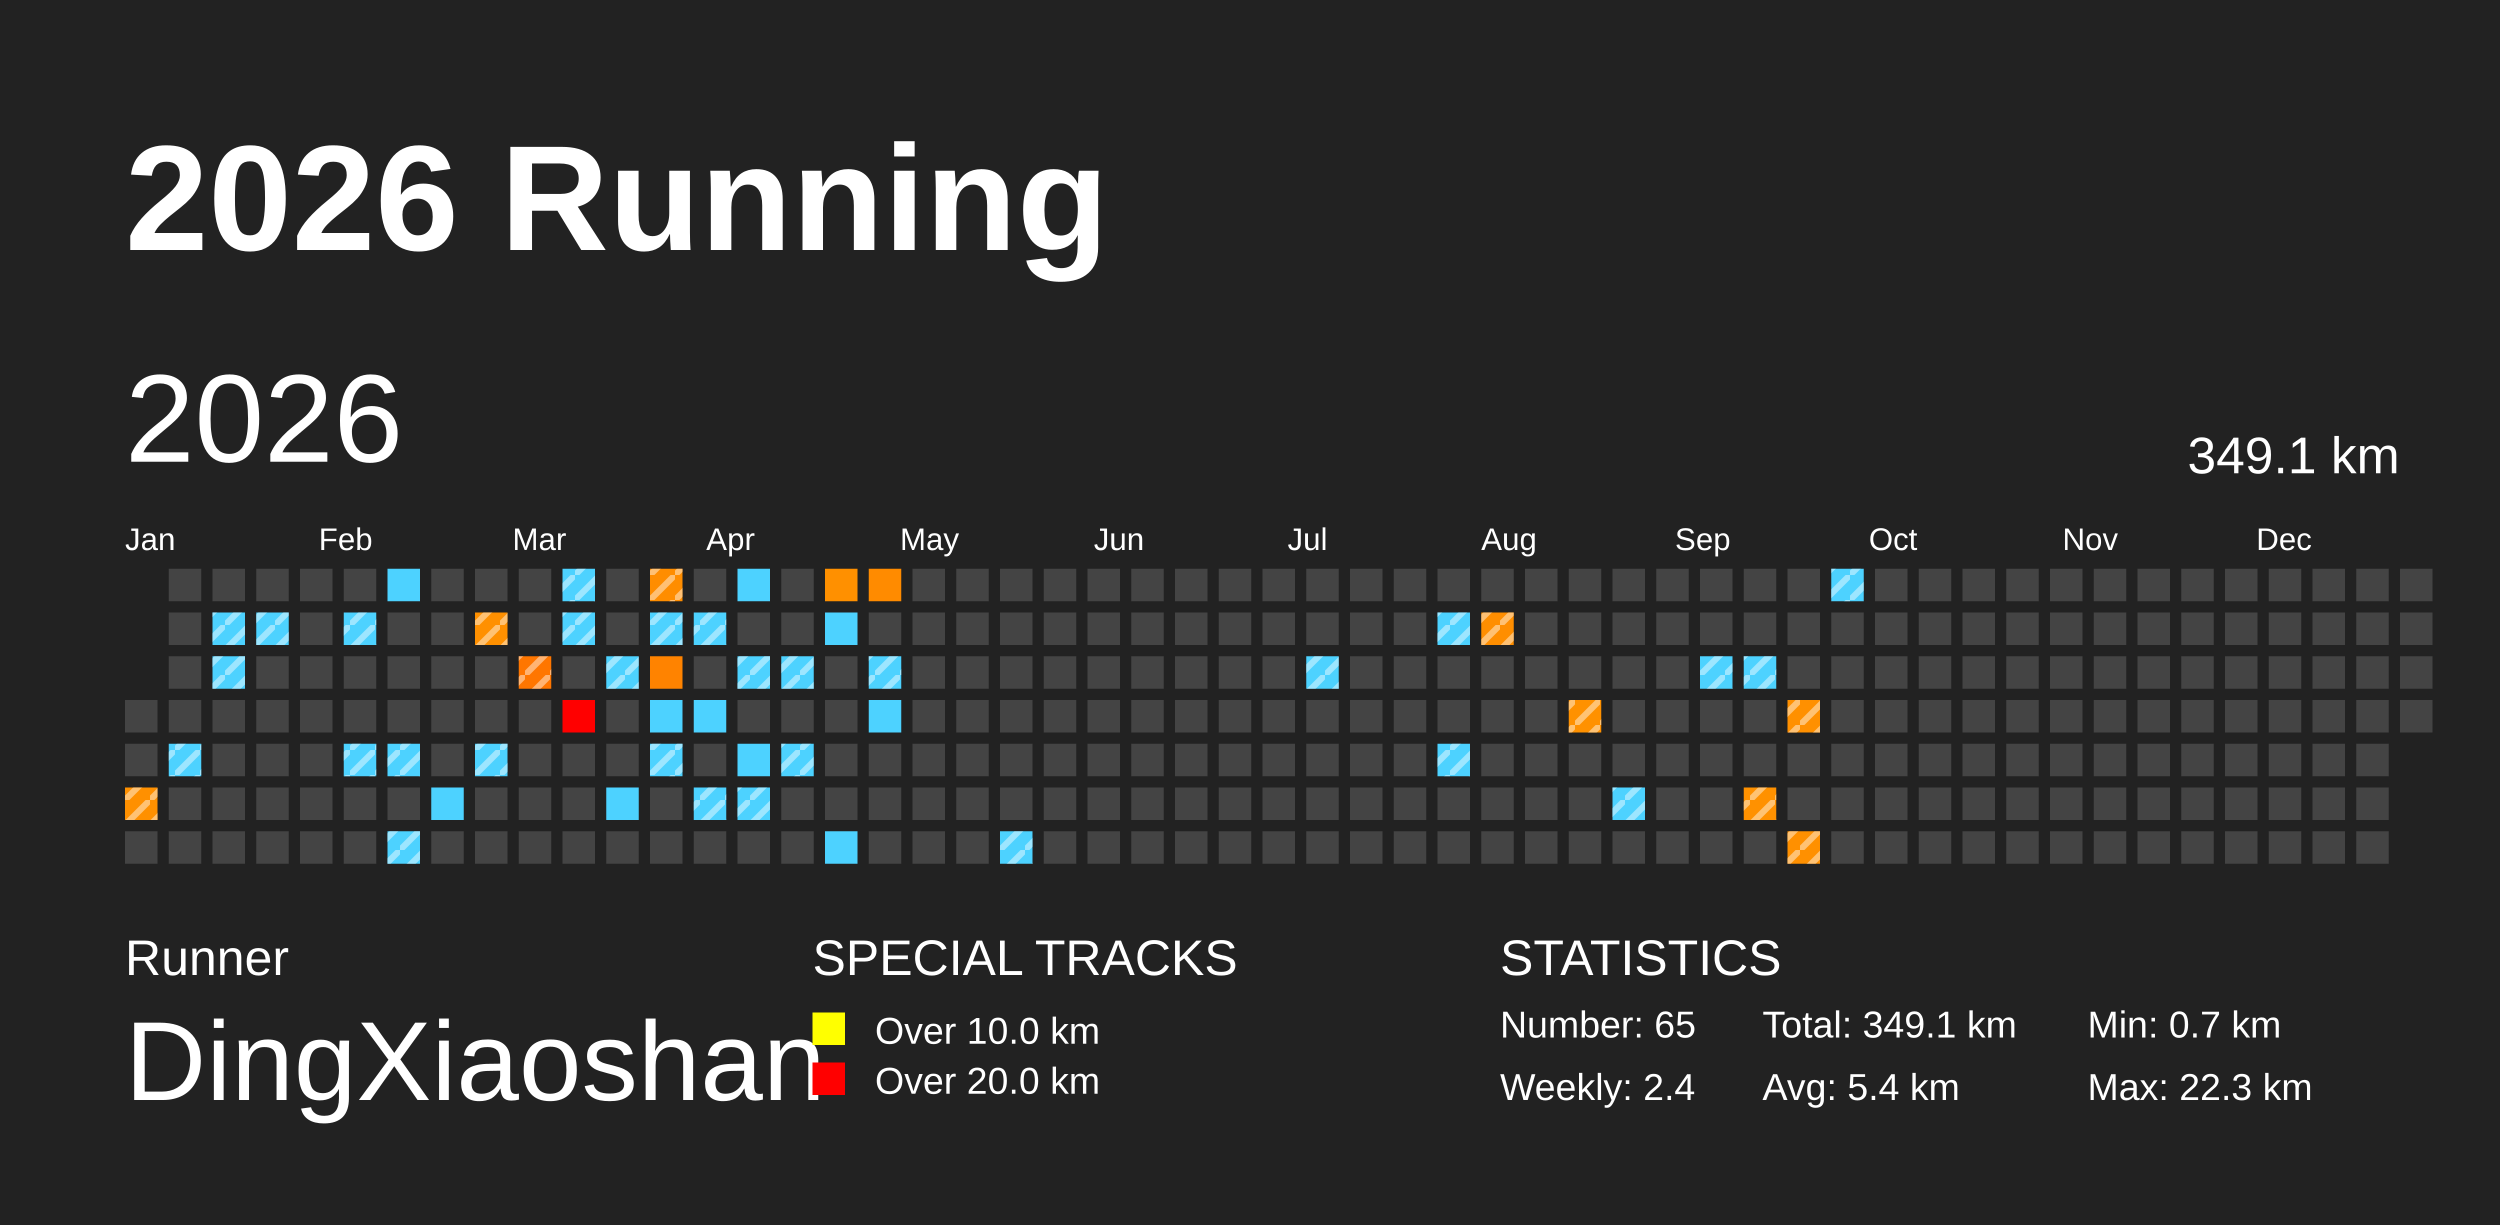
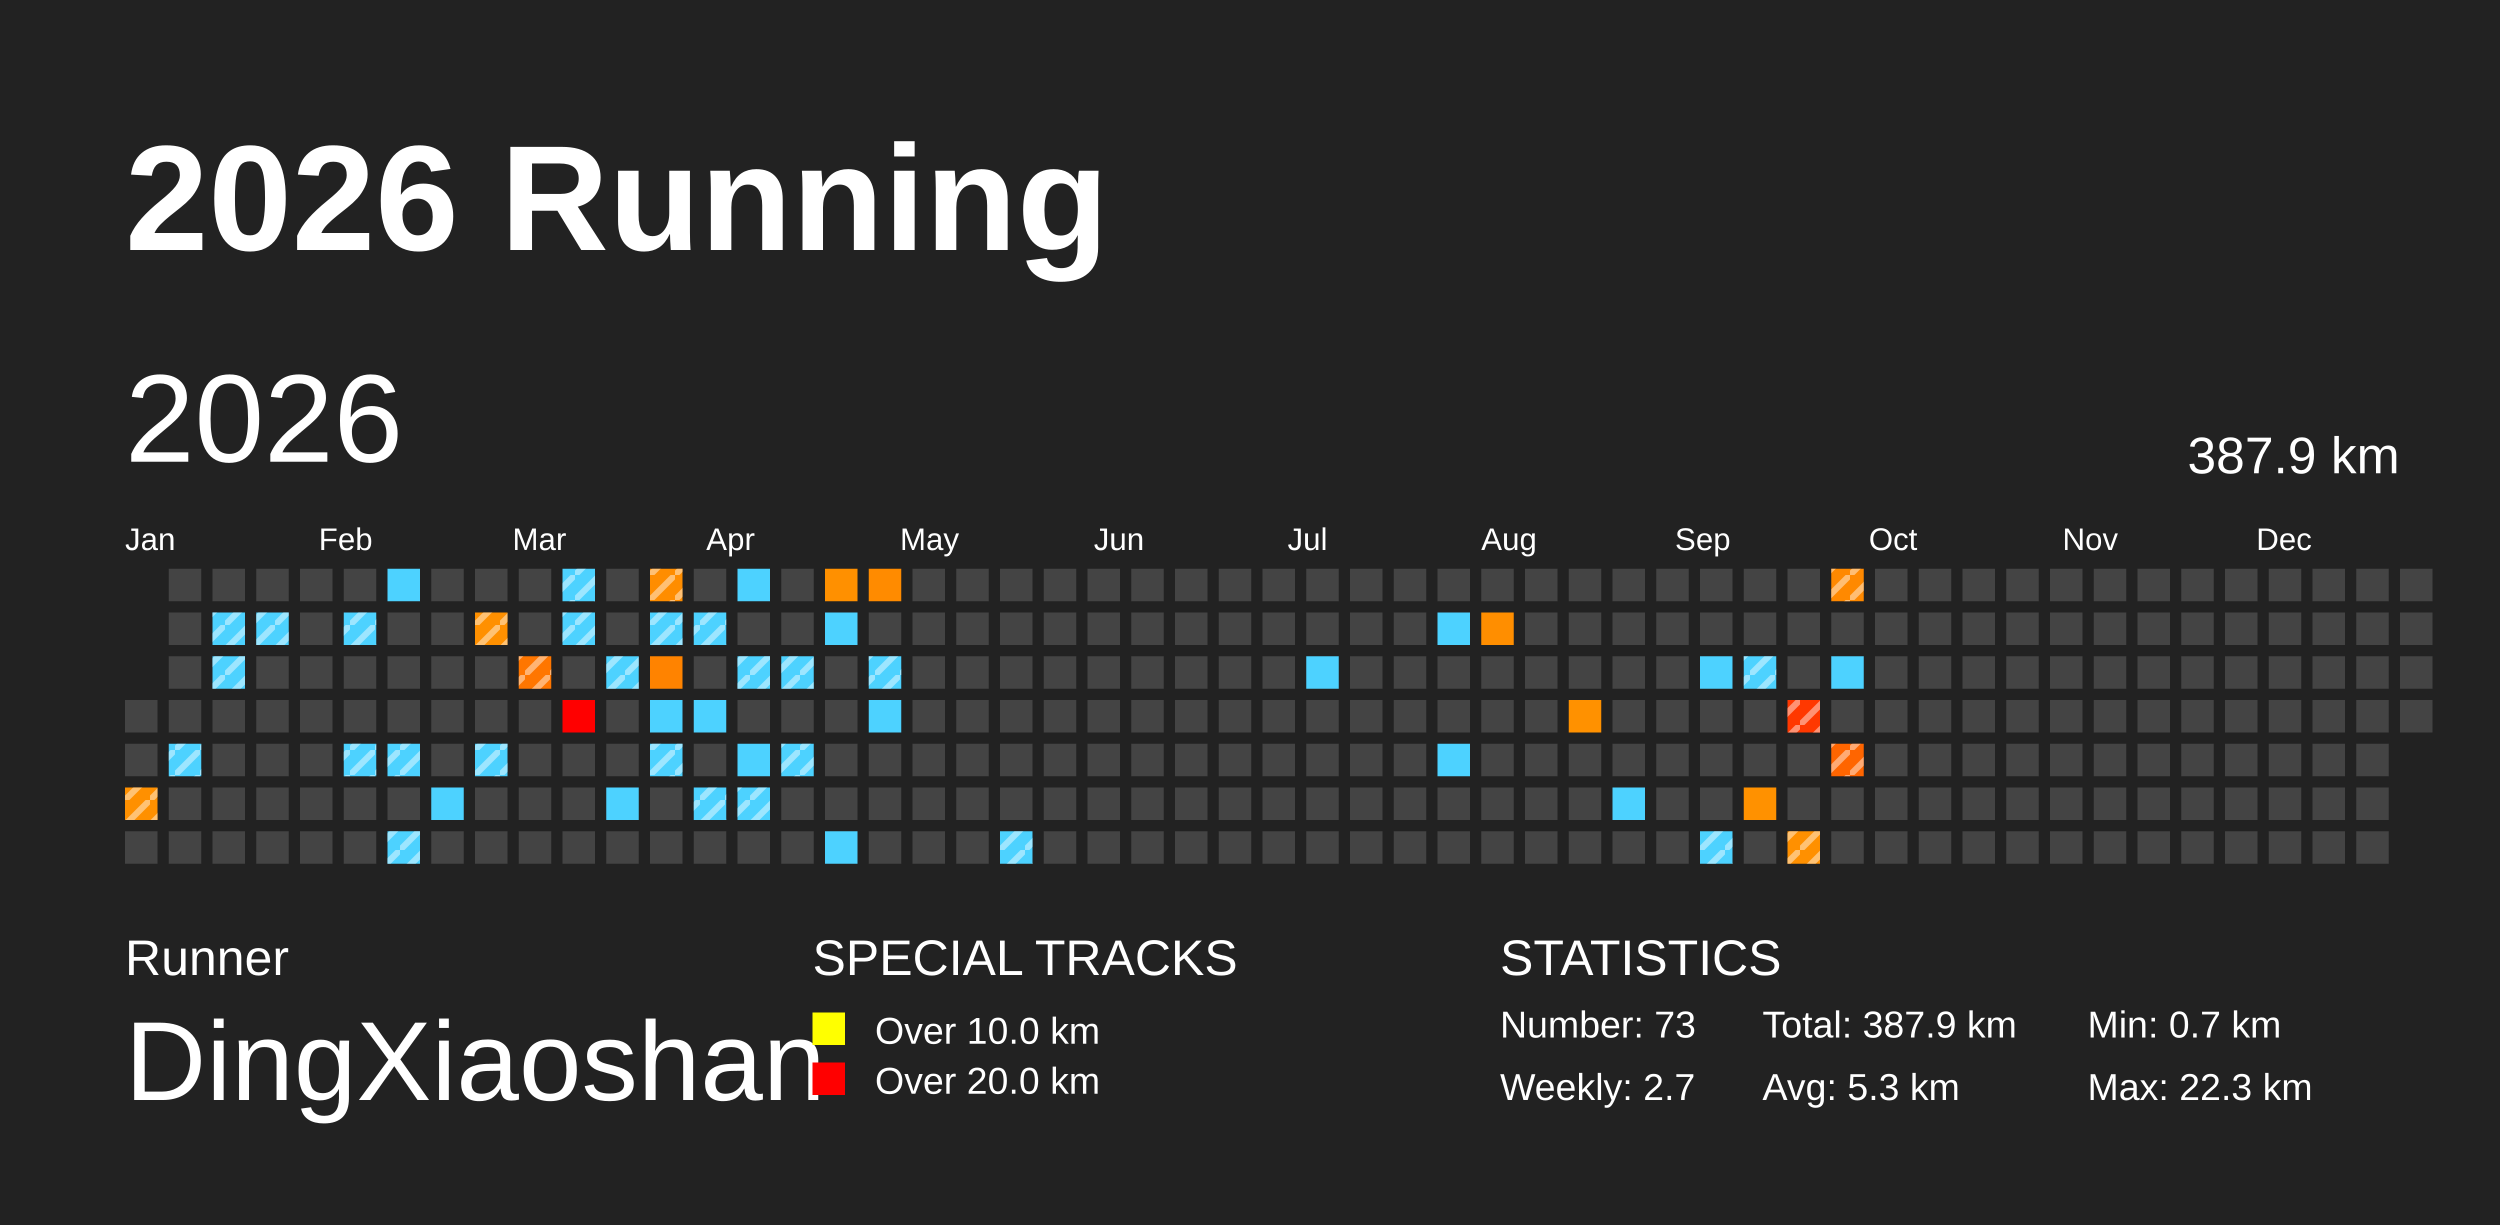
<svg xmlns="http://www.w3.org/2000/svg" baseProfile="full" height="98mm" version="1.1" viewBox="0,0,200,98" width="200mm">
  <defs>
    <pattern height="2" id="indoor-stripe" patternUnits="userSpaceOnUse" width="2">
      <line stroke="white" stroke-opacity="0.45" stroke-width="0.5" x1="0" x2="2" y1="2" y2="0" />
    </pattern>
  </defs>
  <rect fill="#222222" height="98" width="200" x="0" y="0" />
  <text fill="#FFFFFF" style="font-size:12px; font-family:Arial; font-weight:bold;" x="10" y="20">2026 Running</text>
  <text fill="#FFFFFF" style="font-size:4px; font-family:Arial" x="10" y="78">Runner</text>
  <text fill="#FFFFFF" style="font-size:9px; font-family:Arial" x="10" y="88">DingXiaoshan</text>
  <text fill="#FFFFFF" style="font-size:4px; font-family:Arial" x="65" y="78">SPECIAL TRACKS</text>
  <rect fill="yellow" height="2.6" width="2.6" x="65" y="81" />
  <text fill="#FFFFFF" style="font-size:3px; font-family:Arial" x="70" y="83.5">Over 10.0 km</text>
  <rect fill="red" height="2.6" width="2.6" x="65" y="85" />
  <text fill="#FFFFFF" style="font-size:3px; font-family:Arial" x="70" y="87.5">Over 20.0 km</text>
  <text fill="#FFFFFF" style="font-size:4px; font-family:Arial" x="120" y="78">STATISTICS</text>
-   <text fill="#FFFFFF" style="font-size:3px; font-family:Arial" x="120" y="83">Number: 65</text>
-   <text fill="#FFFFFF" style="font-size:3px; font-family:Arial" x="120" y="88">Weekly: 2.4</text>
-   <text fill="#FFFFFF" style="font-size:3px; font-family:Arial" x="141" y="83">Total: 349.1 km</text>
-   <text fill="#FFFFFF" style="font-size:3px; font-family:Arial" x="141" y="88">Avg: 5.4 km</text>
+   <text fill="#FFFFFF" style="font-size:3px; font-family:Arial" x="120" y="83">Number: 73</text>
+   <text fill="#FFFFFF" style="font-size:3px; font-family:Arial" x="120" y="88">Weekly: 2.7</text>
+   <text fill="#FFFFFF" style="font-size:3px; font-family:Arial" x="141" y="83">Total: 387.9 km</text>
+   <text fill="#FFFFFF" style="font-size:3px; font-family:Arial" x="141" y="88">Avg: 5.3 km</text>
  <text fill="#FFFFFF" style="font-size:3px; font-family:Arial" x="167" y="83">Min: 0.7 km</text>
  <text fill="#FFFFFF" style="font-size:3px; font-family:Arial" x="167" y="88">Max: 22.3 km</text>
  <text dominant-baseline="hanging" fill="#FFFFFF" style="font-size:10.0px; font-family:Arial;" x="10" y="30">2026</text>
-   <text dominant-baseline="hanging" fill="#FFFFFF" style="font-size:4.125px; font-family:Arial;" x="175" y="35">349.1 km</text>
+   <text dominant-baseline="hanging" fill="#FFFFFF" style="font-size:4.125px; font-family:Arial;" x="175" y="35">387.9 km</text>
  <text fill="#FFFFFF" style="font-size:2.5px; font-family:Arial" x="10.0" y="44">Jan</text>
  <text fill="#FFFFFF" style="font-size:2.5px; font-family:Arial" x="25.5" y="44">Feb</text>
  <text fill="#FFFFFF" style="font-size:2.5px; font-family:Arial" x="41.0" y="44">Mar</text>
  <text fill="#FFFFFF" style="font-size:2.5px; font-family:Arial" x="56.5" y="44">Apr</text>
  <text fill="#FFFFFF" style="font-size:2.5px; font-family:Arial" x="72.0" y="44">May</text>
  <text fill="#FFFFFF" style="font-size:2.5px; font-family:Arial" x="87.5" y="44">Jun</text>
  <text fill="#FFFFFF" style="font-size:2.5px; font-family:Arial" x="103.0" y="44">Jul</text>
  <text fill="#FFFFFF" style="font-size:2.5px; font-family:Arial" x="118.5" y="44">Aug</text>
  <text fill="#FFFFFF" style="font-size:2.5px; font-family:Arial" x="134.0" y="44">Sep</text>
  <text fill="#FFFFFF" style="font-size:2.5px; font-family:Arial" x="149.5" y="44">Oct</text>
  <text fill="#FFFFFF" style="font-size:2.5px; font-family:Arial" x="165.0" y="44">Nov</text>
  <text fill="#FFFFFF" style="font-size:2.5px; font-family:Arial" x="180.5" y="44">Dec</text>
  <rect fill="#444444" height="2.6" width="2.6" x="10.0" y="56.0" />
  <rect fill="#444444" height="2.6" width="2.6" x="10.0" y="59.5" />
  <rect fill="#ff9000" height="2.6" width="2.6" x="10.0" y="63.0" />
  <rect fill="url(#indoor-stripe)" height="2.6" style="pointer-events: none;" width="2.6" x="10.0" y="63.0" />
  <rect fill="#444444" height="2.6" width="2.6" x="10.0" y="66.5" />
  <rect fill="#444444" height="2.6" width="2.6" x="13.5" y="45.5" />
  <rect fill="#444444" height="2.6" width="2.6" x="13.5" y="49.0" />
  <rect fill="#444444" height="2.6" width="2.6" x="13.5" y="52.5" />
  <rect fill="#444444" height="2.6" width="2.6" x="13.5" y="56.0" />
  <rect fill="#4dd2ff" height="2.6" width="2.6" x="13.5" y="59.5" />
  <rect fill="url(#indoor-stripe)" height="2.6" style="pointer-events: none;" width="2.6" x="13.5" y="59.5" />
  <rect fill="#444444" height="2.6" width="2.6" x="13.5" y="63.0" />
  <rect fill="#444444" height="2.6" width="2.6" x="13.5" y="66.5" />
  <rect fill="#444444" height="2.6" width="2.6" x="17.0" y="45.5" />
  <rect fill="#4dd2ff" height="2.6" width="2.6" x="17.0" y="49.0" />
  <rect fill="url(#indoor-stripe)" height="2.6" style="pointer-events: none;" width="2.6" x="17.0" y="49.0" />
  <rect fill="#4dd2ff" height="2.6" width="2.6" x="17.0" y="52.5" />
  <rect fill="url(#indoor-stripe)" height="2.6" style="pointer-events: none;" width="2.6" x="17.0" y="52.5" />
  <rect fill="#444444" height="2.6" width="2.6" x="17.0" y="56.0" />
  <rect fill="#444444" height="2.6" width="2.6" x="17.0" y="59.5" />
  <rect fill="#444444" height="2.6" width="2.6" x="17.0" y="63.0" />
  <rect fill="#444444" height="2.6" width="2.6" x="17.0" y="66.5" />
  <rect fill="#444444" height="2.6" width="2.6" x="20.5" y="45.5" />
  <rect fill="#4dd2ff" height="2.6" width="2.6" x="20.5" y="49.0" />
  <rect fill="url(#indoor-stripe)" height="2.6" style="pointer-events: none;" width="2.6" x="20.5" y="49.0" />
  <rect fill="#444444" height="2.6" width="2.6" x="20.5" y="52.5" />
  <rect fill="#444444" height="2.6" width="2.6" x="20.5" y="56.0" />
  <rect fill="#444444" height="2.6" width="2.6" x="20.5" y="59.5" />
  <rect fill="#444444" height="2.6" width="2.6" x="20.5" y="63.0" />
  <rect fill="#444444" height="2.6" width="2.6" x="20.5" y="66.5" />
  <rect fill="#444444" height="2.6" width="2.6" x="24.0" y="45.5" />
  <rect fill="#444444" height="2.6" width="2.6" x="24.0" y="49.0" />
  <rect fill="#444444" height="2.6" width="2.6" x="24.0" y="52.5" />
  <rect fill="#444444" height="2.6" width="2.6" x="24.0" y="56.0" />
  <rect fill="#444444" height="2.6" width="2.6" x="24.0" y="59.5" />
  <rect fill="#444444" height="2.6" width="2.6" x="24.0" y="63.0" />
  <rect fill="#444444" height="2.6" width="2.6" x="24.0" y="66.5" />
  <rect fill="#444444" height="2.6" width="2.6" x="27.5" y="45.5" />
  <rect fill="#4dd2ff" height="2.6" width="2.6" x="27.5" y="49.0" />
  <rect fill="url(#indoor-stripe)" height="2.6" style="pointer-events: none;" width="2.6" x="27.5" y="49.0" />
  <rect fill="#444444" height="2.6" width="2.6" x="27.5" y="52.5" />
  <rect fill="#444444" height="2.6" width="2.6" x="27.5" y="56.0" />
  <rect fill="#4dd2ff" height="2.6" width="2.6" x="27.5" y="59.5" />
  <rect fill="url(#indoor-stripe)" height="2.6" style="pointer-events: none;" width="2.6" x="27.5" y="59.5" />
  <rect fill="#444444" height="2.6" width="2.6" x="27.5" y="63.0" />
  <rect fill="#444444" height="2.6" width="2.6" x="27.5" y="66.5" />
  <rect fill="#4dd2ff" height="2.6" width="2.6" x="31.0" y="45.5" />
  <rect fill="#444444" height="2.6" width="2.6" x="31.0" y="49.0" />
  <rect fill="#444444" height="2.6" width="2.6" x="31.0" y="52.5" />
  <rect fill="#444444" height="2.6" width="2.6" x="31.0" y="56.0" />
  <rect fill="#4dd2ff" height="2.6" width="2.6" x="31.0" y="59.5" />
  <rect fill="url(#indoor-stripe)" height="2.6" style="pointer-events: none;" width="2.6" x="31.0" y="59.5" />
  <rect fill="#444444" height="2.6" width="2.6" x="31.0" y="63.0" />
  <rect fill="#4dd2ff" height="2.6" width="2.6" x="31.0" y="66.5" />
  <rect fill="url(#indoor-stripe)" height="2.6" style="pointer-events: none;" width="2.6" x="31.0" y="66.5" />
  <rect fill="#444444" height="2.6" width="2.6" x="34.5" y="45.5" />
  <rect fill="#444444" height="2.6" width="2.6" x="34.5" y="49.0" />
  <rect fill="#444444" height="2.6" width="2.6" x="34.5" y="52.5" />
  <rect fill="#444444" height="2.6" width="2.6" x="34.5" y="56.0" />
  <rect fill="#444444" height="2.6" width="2.6" x="34.5" y="59.5" />
  <rect fill="#4dd2ff" height="2.6" width="2.6" x="34.5" y="63.0" />
  <rect fill="#444444" height="2.6" width="2.6" x="34.5" y="66.5" />
  <rect fill="#444444" height="2.6" width="2.6" x="38.0" y="45.5" />
  <rect fill="#ff9000" height="2.6" width="2.6" x="38.0" y="49.0" />
  <rect fill="url(#indoor-stripe)" height="2.6" style="pointer-events: none;" width="2.6" x="38.0" y="49.0" />
  <rect fill="#444444" height="2.6" width="2.6" x="38.0" y="52.5" />
  <rect fill="#444444" height="2.6" width="2.6" x="38.0" y="56.0" />
  <rect fill="#4dd2ff" height="2.6" width="2.6" x="38.0" y="59.5" />
  <rect fill="url(#indoor-stripe)" height="2.6" style="pointer-events: none;" width="2.6" x="38.0" y="59.5" />
  <rect fill="#444444" height="2.6" width="2.6" x="38.0" y="63.0" />
  <rect fill="#444444" height="2.6" width="2.6" x="38.0" y="66.5" />
  <rect fill="#444444" height="2.6" width="2.6" x="41.5" y="45.5" />
  <rect fill="#444444" height="2.6" width="2.6" x="41.5" y="49.0" />
  <rect fill="#ff7600" height="2.6" width="2.6" x="41.5" y="52.5" />
  <rect fill="url(#indoor-stripe)" height="2.6" style="pointer-events: none;" width="2.6" x="41.5" y="52.5" />
  <rect fill="#444444" height="2.6" width="2.6" x="41.5" y="56.0" />
  <rect fill="#444444" height="2.6" width="2.6" x="41.5" y="59.5" />
  <rect fill="#444444" height="2.6" width="2.6" x="41.5" y="63.0" />
  <rect fill="#444444" height="2.6" width="2.6" x="41.5" y="66.5" />
  <rect fill="#4dd2ff" height="2.6" width="2.6" x="45.0" y="45.5" />
  <rect fill="url(#indoor-stripe)" height="2.6" style="pointer-events: none;" width="2.6" x="45.0" y="45.5" />
  <rect fill="#4dd2ff" height="2.6" width="2.6" x="45.0" y="49.0" />
  <rect fill="url(#indoor-stripe)" height="2.6" style="pointer-events: none;" width="2.6" x="45.0" y="49.0" />
  <rect fill="#444444" height="2.6" width="2.6" x="45.0" y="52.5" />
  <rect fill="red" height="2.6" width="2.6" x="45.0" y="56.0" />
  <rect fill="#444444" height="2.6" width="2.6" x="45.0" y="59.5" />
  <rect fill="#444444" height="2.6" width="2.6" x="45.0" y="63.0" />
  <rect fill="#444444" height="2.6" width="2.6" x="45.0" y="66.5" />
  <rect fill="#444444" height="2.6" width="2.6" x="48.5" y="45.5" />
  <rect fill="#444444" height="2.6" width="2.6" x="48.5" y="49.0" />
  <rect fill="#4dd2ff" height="2.6" width="2.6" x="48.5" y="52.5" />
  <rect fill="url(#indoor-stripe)" height="2.6" style="pointer-events: none;" width="2.6" x="48.5" y="52.5" />
  <rect fill="#444444" height="2.6" width="2.6" x="48.5" y="56.0" />
  <rect fill="#444444" height="2.6" width="2.6" x="48.5" y="59.5" />
  <rect fill="#4dd2ff" height="2.6" width="2.6" x="48.5" y="63.0" />
  <rect fill="#444444" height="2.6" width="2.6" x="48.5" y="66.5" />
  <rect fill="#ff8d00" height="2.6" width="2.6" x="52.0" y="45.5" />
  <rect fill="url(#indoor-stripe)" height="2.6" style="pointer-events: none;" width="2.6" x="52.0" y="45.5" />
  <rect fill="#4dd2ff" height="2.6" width="2.6" x="52.0" y="49.0" />
  <rect fill="url(#indoor-stripe)" height="2.6" style="pointer-events: none;" width="2.6" x="52.0" y="49.0" />
  <rect fill="#ff8300" height="2.6" width="2.6" x="52.0" y="52.5" />
  <rect fill="#4dd2ff" height="2.6" width="2.6" x="52.0" y="56.0" />
  <rect fill="#4dd2ff" height="2.6" width="2.6" x="52.0" y="59.5" />
  <rect fill="url(#indoor-stripe)" height="2.6" style="pointer-events: none;" width="2.6" x="52.0" y="59.5" />
  <rect fill="#444444" height="2.6" width="2.6" x="52.0" y="63.0" />
  <rect fill="#444444" height="2.6" width="2.6" x="52.0" y="66.5" />
  <rect fill="#444444" height="2.6" width="2.6" x="55.5" y="45.5" />
  <rect fill="#4dd2ff" height="2.6" width="2.6" x="55.5" y="49.0" />
  <rect fill="url(#indoor-stripe)" height="2.6" style="pointer-events: none;" width="2.6" x="55.5" y="49.0" />
  <rect fill="#444444" height="2.6" width="2.6" x="55.5" y="52.5" />
  <rect fill="#4dd2ff" height="2.6" width="2.6" x="55.5" y="56.0" />
  <rect fill="#444444" height="2.6" width="2.6" x="55.5" y="59.5" />
  <rect fill="#4dd2ff" height="2.6" width="2.6" x="55.5" y="63.0" />
  <rect fill="url(#indoor-stripe)" height="2.6" style="pointer-events: none;" width="2.6" x="55.5" y="63.0" />
  <rect fill="#444444" height="2.6" width="2.6" x="55.5" y="66.5" />
  <rect fill="#4dd2ff" height="2.6" width="2.6" x="59.0" y="45.5" />
  <rect fill="#444444" height="2.6" width="2.6" x="59.0" y="49.0" />
  <rect fill="#4dd2ff" height="2.6" width="2.6" x="59.0" y="52.5" />
  <rect fill="url(#indoor-stripe)" height="2.6" style="pointer-events: none;" width="2.6" x="59.0" y="52.5" />
  <rect fill="#444444" height="2.6" width="2.6" x="59.0" y="56.0" />
  <rect fill="#4dd2ff" height="2.6" width="2.6" x="59.0" y="59.5" />
  <rect fill="#4dd2ff" height="2.6" width="2.6" x="59.0" y="63.0" />
  <rect fill="url(#indoor-stripe)" height="2.6" style="pointer-events: none;" width="2.6" x="59.0" y="63.0" />
  <rect fill="#444444" height="2.6" width="2.6" x="59.0" y="66.5" />
  <rect fill="#444444" height="2.6" width="2.6" x="62.5" y="45.5" />
  <rect fill="#444444" height="2.6" width="2.6" x="62.5" y="49.0" />
  <rect fill="#4dd2ff" height="2.6" width="2.6" x="62.5" y="52.5" />
  <rect fill="url(#indoor-stripe)" height="2.6" style="pointer-events: none;" width="2.6" x="62.5" y="52.5" />
  <rect fill="#444444" height="2.6" width="2.6" x="62.5" y="56.0" />
  <rect fill="#4dd2ff" height="2.6" width="2.6" x="62.5" y="59.5" />
  <rect fill="url(#indoor-stripe)" height="2.6" style="pointer-events: none;" width="2.6" x="62.5" y="59.5" />
  <rect fill="#444444" height="2.6" width="2.6" x="62.5" y="63.0" />
  <rect fill="#444444" height="2.6" width="2.6" x="62.5" y="66.5" />
  <rect fill="#ff9000" height="2.6" width="2.6" x="66.0" y="45.5" />
  <rect fill="#4dd2ff" height="2.6" width="2.6" x="66.0" y="49.0" />
  <rect fill="#444444" height="2.6" width="2.6" x="66.0" y="52.5" />
  <rect fill="#444444" height="2.6" width="2.6" x="66.0" y="56.0" />
  <rect fill="#444444" height="2.6" width="2.6" x="66.0" y="59.5" />
  <rect fill="#444444" height="2.6" width="2.6" x="66.0" y="63.0" />
  <rect fill="#4dd2ff" height="2.6" width="2.6" x="66.0" y="66.5" />
  <rect fill="#ff8b00" height="2.6" width="2.6" x="69.5" y="45.5" />
  <rect fill="#444444" height="2.6" width="2.6" x="69.5" y="49.0" />
  <rect fill="#4dd2ff" height="2.6" width="2.6" x="69.5" y="52.5" />
  <rect fill="url(#indoor-stripe)" height="2.6" style="pointer-events: none;" width="2.6" x="69.5" y="52.5" />
  <rect fill="#4dd2ff" height="2.6" width="2.6" x="69.5" y="56.0" />
  <rect fill="#444444" height="2.6" width="2.6" x="69.5" y="59.5" />
  <rect fill="#444444" height="2.6" width="2.6" x="69.5" y="63.0" />
  <rect fill="#444444" height="2.6" width="2.6" x="69.5" y="66.5" />
  <rect fill="#444444" height="2.6" width="2.6" x="73.0" y="45.5" />
  <rect fill="#444444" height="2.6" width="2.6" x="73.0" y="49.0" />
  <rect fill="#444444" height="2.6" width="2.6" x="73.0" y="52.5" />
  <rect fill="#444444" height="2.6" width="2.6" x="73.0" y="56.0" />
  <rect fill="#444444" height="2.6" width="2.6" x="73.0" y="59.5" />
  <rect fill="#444444" height="2.6" width="2.6" x="73.0" y="63.0" />
  <rect fill="#444444" height="2.6" width="2.6" x="73.0" y="66.5" />
  <rect fill="#444444" height="2.6" width="2.6" x="76.5" y="45.5" />
  <rect fill="#444444" height="2.6" width="2.6" x="76.5" y="49.0" />
  <rect fill="#444444" height="2.6" width="2.6" x="76.5" y="52.5" />
  <rect fill="#444444" height="2.6" width="2.6" x="76.5" y="56.0" />
  <rect fill="#444444" height="2.6" width="2.6" x="76.5" y="59.5" />
  <rect fill="#444444" height="2.6" width="2.6" x="76.5" y="63.0" />
  <rect fill="#444444" height="2.6" width="2.6" x="76.5" y="66.5" />
  <rect fill="#444444" height="2.6" width="2.6" x="80.0" y="45.5" />
  <rect fill="#444444" height="2.6" width="2.6" x="80.0" y="49.0" />
  <rect fill="#444444" height="2.6" width="2.6" x="80.0" y="52.5" />
  <rect fill="#444444" height="2.6" width="2.6" x="80.0" y="56.0" />
  <rect fill="#444444" height="2.6" width="2.6" x="80.0" y="59.5" />
  <rect fill="#444444" height="2.6" width="2.6" x="80.0" y="63.0" />
  <rect fill="#4dd2ff" height="2.6" width="2.6" x="80.0" y="66.5" />
  <rect fill="url(#indoor-stripe)" height="2.6" style="pointer-events: none;" width="2.6" x="80.0" y="66.5" />
  <rect fill="#444444" height="2.6" width="2.6" x="83.5" y="45.5" />
  <rect fill="#444444" height="2.6" width="2.6" x="83.5" y="49.0" />
  <rect fill="#444444" height="2.6" width="2.6" x="83.5" y="52.5" />
  <rect fill="#444444" height="2.6" width="2.6" x="83.5" y="56.0" />
  <rect fill="#444444" height="2.6" width="2.6" x="83.5" y="59.5" />
  <rect fill="#444444" height="2.6" width="2.6" x="83.5" y="63.0" />
  <rect fill="#444444" height="2.6" width="2.6" x="83.5" y="66.5" />
  <rect fill="#444444" height="2.6" width="2.6" x="87.0" y="45.5" />
  <rect fill="#444444" height="2.6" width="2.6" x="87.0" y="49.0" />
  <rect fill="#444444" height="2.6" width="2.6" x="87.0" y="52.5" />
  <rect fill="#444444" height="2.6" width="2.6" x="87.0" y="56.0" />
  <rect fill="#444444" height="2.6" width="2.6" x="87.0" y="59.5" />
  <rect fill="#444444" height="2.6" width="2.6" x="87.0" y="63.0" />
  <rect fill="#444444" height="2.6" width="2.6" x="87.0" y="66.5" />
  <rect fill="#444444" height="2.6" width="2.6" x="90.5" y="45.5" />
  <rect fill="#444444" height="2.6" width="2.6" x="90.5" y="49.0" />
  <rect fill="#444444" height="2.6" width="2.6" x="90.5" y="52.5" />
  <rect fill="#444444" height="2.6" width="2.6" x="90.5" y="56.0" />
  <rect fill="#444444" height="2.6" width="2.6" x="90.5" y="59.5" />
  <rect fill="#444444" height="2.6" width="2.6" x="90.5" y="63.0" />
  <rect fill="#444444" height="2.6" width="2.6" x="90.5" y="66.5" />
  <rect fill="#444444" height="2.6" width="2.6" x="94.0" y="45.5" />
  <rect fill="#444444" height="2.6" width="2.6" x="94.0" y="49.0" />
  <rect fill="#444444" height="2.6" width="2.6" x="94.0" y="52.5" />
  <rect fill="#444444" height="2.6" width="2.6" x="94.0" y="56.0" />
  <rect fill="#444444" height="2.6" width="2.6" x="94.0" y="59.5" />
  <rect fill="#444444" height="2.6" width="2.6" x="94.0" y="63.0" />
  <rect fill="#444444" height="2.6" width="2.6" x="94.0" y="66.5" />
  <rect fill="#444444" height="2.6" width="2.6" x="97.5" y="45.5" />
  <rect fill="#444444" height="2.6" width="2.6" x="97.5" y="49.0" />
  <rect fill="#444444" height="2.6" width="2.6" x="97.5" y="52.5" />
  <rect fill="#444444" height="2.6" width="2.6" x="97.5" y="56.0" />
  <rect fill="#444444" height="2.6" width="2.6" x="97.5" y="59.5" />
  <rect fill="#444444" height="2.6" width="2.6" x="97.5" y="63.0" />
  <rect fill="#444444" height="2.6" width="2.6" x="97.5" y="66.5" />
  <rect fill="#444444" height="2.6" width="2.6" x="101.0" y="45.5" />
  <rect fill="#444444" height="2.6" width="2.6" x="101.0" y="49.0" />
  <rect fill="#444444" height="2.6" width="2.6" x="101.0" y="52.5" />
  <rect fill="#444444" height="2.6" width="2.6" x="101.0" y="56.0" />
  <rect fill="#444444" height="2.6" width="2.6" x="101.0" y="59.5" />
  <rect fill="#444444" height="2.6" width="2.6" x="101.0" y="63.0" />
  <rect fill="#444444" height="2.6" width="2.6" x="101.0" y="66.5" />
  <rect fill="#444444" height="2.6" width="2.6" x="104.5" y="45.5" />
  <rect fill="#444444" height="2.6" width="2.6" x="104.5" y="49.0" />
  <rect fill="#4dd2ff" height="2.6" width="2.6" x="104.5" y="52.5" />
-   <rect fill="url(#indoor-stripe)" height="2.6" style="pointer-events: none;" width="2.6" x="104.5" y="52.5" />
  <rect fill="#444444" height="2.6" width="2.6" x="104.5" y="56.0" />
  <rect fill="#444444" height="2.6" width="2.6" x="104.5" y="59.5" />
  <rect fill="#444444" height="2.6" width="2.6" x="104.5" y="63.0" />
  <rect fill="#444444" height="2.6" width="2.6" x="104.5" y="66.5" />
  <rect fill="#444444" height="2.6" width="2.6" x="108.0" y="45.5" />
  <rect fill="#444444" height="2.6" width="2.6" x="108.0" y="49.0" />
  <rect fill="#444444" height="2.6" width="2.6" x="108.0" y="52.5" />
  <rect fill="#444444" height="2.6" width="2.6" x="108.0" y="56.0" />
  <rect fill="#444444" height="2.6" width="2.6" x="108.0" y="59.5" />
  <rect fill="#444444" height="2.6" width="2.6" x="108.0" y="63.0" />
  <rect fill="#444444" height="2.6" width="2.6" x="108.0" y="66.5" />
  <rect fill="#444444" height="2.6" width="2.6" x="111.5" y="45.5" />
  <rect fill="#444444" height="2.6" width="2.6" x="111.5" y="49.0" />
  <rect fill="#444444" height="2.6" width="2.6" x="111.5" y="52.5" />
  <rect fill="#444444" height="2.6" width="2.6" x="111.5" y="56.0" />
  <rect fill="#444444" height="2.6" width="2.6" x="111.5" y="59.5" />
  <rect fill="#444444" height="2.6" width="2.6" x="111.5" y="63.0" />
  <rect fill="#444444" height="2.6" width="2.6" x="111.5" y="66.5" />
  <rect fill="#444444" height="2.6" width="2.6" x="115.0" y="45.5" />
  <rect fill="#4dd2ff" height="2.6" width="2.6" x="115.0" y="49.0" />
-   <rect fill="url(#indoor-stripe)" height="2.6" style="pointer-events: none;" width="2.6" x="115.0" y="49.0" />
  <rect fill="#444444" height="2.6" width="2.6" x="115.0" y="52.5" />
  <rect fill="#444444" height="2.6" width="2.6" x="115.0" y="56.0" />
  <rect fill="#4dd2ff" height="2.6" width="2.6" x="115.0" y="59.5" />
-   <rect fill="url(#indoor-stripe)" height="2.6" style="pointer-events: none;" width="2.6" x="115.0" y="59.5" />
  <rect fill="#444444" height="2.6" width="2.6" x="115.0" y="63.0" />
  <rect fill="#444444" height="2.6" width="2.6" x="115.0" y="66.5" />
  <rect fill="#444444" height="2.6" width="2.6" x="118.5" y="45.5" />
  <rect fill="#ff8e00" height="2.6" width="2.6" x="118.5" y="49.0" />
-   <rect fill="url(#indoor-stripe)" height="2.6" style="pointer-events: none;" width="2.6" x="118.5" y="49.0" />
  <rect fill="#444444" height="2.6" width="2.6" x="118.5" y="52.5" />
  <rect fill="#444444" height="2.6" width="2.6" x="118.5" y="56.0" />
  <rect fill="#444444" height="2.6" width="2.6" x="118.5" y="59.5" />
  <rect fill="#444444" height="2.6" width="2.6" x="118.5" y="63.0" />
  <rect fill="#444444" height="2.6" width="2.6" x="118.5" y="66.5" />
  <rect fill="#444444" height="2.6" width="2.6" x="122.0" y="45.5" />
  <rect fill="#444444" height="2.6" width="2.6" x="122.0" y="49.0" />
  <rect fill="#444444" height="2.6" width="2.6" x="122.0" y="52.5" />
  <rect fill="#444444" height="2.6" width="2.6" x="122.0" y="56.0" />
  <rect fill="#444444" height="2.6" width="2.6" x="122.0" y="59.5" />
  <rect fill="#444444" height="2.6" width="2.6" x="122.0" y="63.0" />
  <rect fill="#444444" height="2.6" width="2.6" x="122.0" y="66.5" />
  <rect fill="#444444" height="2.6" width="2.6" x="125.5" y="45.5" />
  <rect fill="#444444" height="2.6" width="2.6" x="125.5" y="49.0" />
  <rect fill="#444444" height="2.6" width="2.6" x="125.5" y="52.5" />
  <rect fill="#ff9100" height="2.6" width="2.6" x="125.5" y="56.0" />
-   <rect fill="url(#indoor-stripe)" height="2.6" style="pointer-events: none;" width="2.6" x="125.5" y="56.0" />
  <rect fill="#444444" height="2.6" width="2.6" x="125.5" y="59.5" />
  <rect fill="#444444" height="2.6" width="2.6" x="125.5" y="63.0" />
  <rect fill="#444444" height="2.6" width="2.6" x="125.5" y="66.5" />
  <rect fill="#444444" height="2.6" width="2.6" x="129.0" y="45.5" />
  <rect fill="#444444" height="2.6" width="2.6" x="129.0" y="49.0" />
  <rect fill="#444444" height="2.6" width="2.6" x="129.0" y="52.5" />
  <rect fill="#444444" height="2.6" width="2.6" x="129.0" y="56.0" />
  <rect fill="#444444" height="2.6" width="2.6" x="129.0" y="59.5" />
  <rect fill="#4dd2ff" height="2.6" width="2.6" x="129.0" y="63.0" />
-   <rect fill="url(#indoor-stripe)" height="2.6" style="pointer-events: none;" width="2.6" x="129.0" y="63.0" />
  <rect fill="#444444" height="2.6" width="2.6" x="129.0" y="66.5" />
  <rect fill="#444444" height="2.6" width="2.6" x="132.5" y="45.5" />
  <rect fill="#444444" height="2.6" width="2.6" x="132.5" y="49.0" />
  <rect fill="#444444" height="2.6" width="2.6" x="132.5" y="52.5" />
  <rect fill="#444444" height="2.6" width="2.6" x="132.5" y="56.0" />
  <rect fill="#444444" height="2.6" width="2.6" x="132.5" y="59.5" />
  <rect fill="#444444" height="2.6" width="2.6" x="132.5" y="63.0" />
  <rect fill="#444444" height="2.6" width="2.6" x="132.5" y="66.5" />
  <rect fill="#444444" height="2.6" width="2.6" x="136.0" y="45.5" />
  <rect fill="#444444" height="2.6" width="2.6" x="136.0" y="49.0" />
  <rect fill="#4dd2ff" height="2.6" width="2.6" x="136.0" y="52.5" />
-   <rect fill="url(#indoor-stripe)" height="2.6" style="pointer-events: none;" width="2.6" x="136.0" y="52.5" />
  <rect fill="#444444" height="2.6" width="2.6" x="136.0" y="56.0" />
  <rect fill="#444444" height="2.6" width="2.6" x="136.0" y="59.5" />
  <rect fill="#444444" height="2.6" width="2.6" x="136.0" y="63.0" />
-   <rect fill="#444444" height="2.6" width="2.6" x="136.0" y="66.5" />
+   <rect fill="#4dd2ff" height="2.6" width="2.6" x="136.0" y="66.5" />
+   <rect fill="url(#indoor-stripe)" height="2.6" style="pointer-events: none;" width="2.6" x="136.0" y="66.5" />
  <rect fill="#444444" height="2.6" width="2.6" x="139.5" y="45.5" />
  <rect fill="#444444" height="2.6" width="2.6" x="139.5" y="49.0" />
  <rect fill="#4dd2ff" height="2.6" width="2.6" x="139.5" y="52.5" />
  <rect fill="url(#indoor-stripe)" height="2.6" style="pointer-events: none;" width="2.6" x="139.5" y="52.5" />
  <rect fill="#444444" height="2.6" width="2.6" x="139.5" y="56.0" />
  <rect fill="#444444" height="2.6" width="2.6" x="139.5" y="59.5" />
  <rect fill="#ff9100" height="2.6" width="2.6" x="139.5" y="63.0" />
-   <rect fill="url(#indoor-stripe)" height="2.6" style="pointer-events: none;" width="2.6" x="139.5" y="63.0" />
  <rect fill="#444444" height="2.6" width="2.6" x="139.5" y="66.5" />
  <rect fill="#444444" height="2.6" width="2.6" x="143.0" y="45.5" />
  <rect fill="#444444" height="2.6" width="2.6" x="143.0" y="49.0" />
  <rect fill="#444444" height="2.6" width="2.6" x="143.0" y="52.5" />
-   <rect fill="#ff9000" height="2.6" width="2.6" x="143.0" y="56.0" />
+   <rect fill="#ff3800" height="2.6" width="2.6" x="143.0" y="56.0" />
  <rect fill="url(#indoor-stripe)" height="2.6" style="pointer-events: none;" width="2.6" x="143.0" y="56.0" />
  <rect fill="#444444" height="2.6" width="2.6" x="143.0" y="59.5" />
  <rect fill="#444444" height="2.6" width="2.6" x="143.0" y="63.0" />
  <rect fill="#ff9000" height="2.6" width="2.6" x="143.0" y="66.5" />
  <rect fill="url(#indoor-stripe)" height="2.6" style="pointer-events: none;" width="2.6" x="143.0" y="66.5" />
-   <rect fill="#4dd2ff" height="2.6" width="2.6" x="146.5" y="45.5" />
+   <rect fill="#ff8900" height="2.6" width="2.6" x="146.5" y="45.5" />
  <rect fill="url(#indoor-stripe)" height="2.6" style="pointer-events: none;" width="2.6" x="146.5" y="45.5" />
  <rect fill="#444444" height="2.6" width="2.6" x="146.5" y="49.0" />
-   <rect fill="#444444" height="2.6" width="2.6" x="146.5" y="52.5" />
+   <rect fill="#4dd2ff" height="2.6" width="2.6" x="146.5" y="52.5" />
  <rect fill="#444444" height="2.6" width="2.6" x="146.5" y="56.0" />
-   <rect fill="#444444" height="2.6" width="2.6" x="146.5" y="59.5" />
+   <rect fill="#ff6500" height="2.6" width="2.6" x="146.5" y="59.5" />
+   <rect fill="url(#indoor-stripe)" height="2.6" style="pointer-events: none;" width="2.6" x="146.5" y="59.5" />
  <rect fill="#444444" height="2.6" width="2.6" x="146.5" y="63.0" />
  <rect fill="#444444" height="2.6" width="2.6" x="146.5" y="66.5" />
  <rect fill="#444444" height="2.6" width="2.6" x="150.0" y="45.5" />
  <rect fill="#444444" height="2.6" width="2.6" x="150.0" y="49.0" />
  <rect fill="#444444" height="2.6" width="2.6" x="150.0" y="52.5" />
  <rect fill="#444444" height="2.6" width="2.6" x="150.0" y="56.0" />
  <rect fill="#444444" height="2.6" width="2.6" x="150.0" y="59.5" />
  <rect fill="#444444" height="2.6" width="2.6" x="150.0" y="63.0" />
  <rect fill="#444444" height="2.6" width="2.6" x="150.0" y="66.5" />
  <rect fill="#444444" height="2.6" width="2.6" x="153.5" y="45.5" />
  <rect fill="#444444" height="2.6" width="2.6" x="153.5" y="49.0" />
  <rect fill="#444444" height="2.6" width="2.6" x="153.5" y="52.5" />
  <rect fill="#444444" height="2.6" width="2.6" x="153.5" y="56.0" />
  <rect fill="#444444" height="2.6" width="2.6" x="153.5" y="59.5" />
  <rect fill="#444444" height="2.6" width="2.6" x="153.5" y="63.0" />
  <rect fill="#444444" height="2.6" width="2.6" x="153.5" y="66.5" />
  <rect fill="#444444" height="2.6" width="2.6" x="157.0" y="45.5" />
  <rect fill="#444444" height="2.6" width="2.6" x="157.0" y="49.0" />
  <rect fill="#444444" height="2.6" width="2.6" x="157.0" y="52.5" />
  <rect fill="#444444" height="2.6" width="2.6" x="157.0" y="56.0" />
  <rect fill="#444444" height="2.6" width="2.6" x="157.0" y="59.5" />
  <rect fill="#444444" height="2.6" width="2.6" x="157.0" y="63.0" />
  <rect fill="#444444" height="2.6" width="2.6" x="157.0" y="66.5" />
  <rect fill="#444444" height="2.6" width="2.6" x="160.5" y="45.5" />
  <rect fill="#444444" height="2.6" width="2.6" x="160.5" y="49.0" />
  <rect fill="#444444" height="2.6" width="2.6" x="160.5" y="52.5" />
  <rect fill="#444444" height="2.6" width="2.6" x="160.5" y="56.0" />
  <rect fill="#444444" height="2.6" width="2.6" x="160.5" y="59.5" />
  <rect fill="#444444" height="2.6" width="2.6" x="160.5" y="63.0" />
  <rect fill="#444444" height="2.6" width="2.6" x="160.5" y="66.5" />
  <rect fill="#444444" height="2.6" width="2.6" x="164.0" y="45.5" />
  <rect fill="#444444" height="2.6" width="2.6" x="164.0" y="49.0" />
  <rect fill="#444444" height="2.6" width="2.6" x="164.0" y="52.5" />
  <rect fill="#444444" height="2.6" width="2.6" x="164.0" y="56.0" />
  <rect fill="#444444" height="2.6" width="2.6" x="164.0" y="59.5" />
  <rect fill="#444444" height="2.6" width="2.6" x="164.0" y="63.0" />
  <rect fill="#444444" height="2.6" width="2.6" x="164.0" y="66.5" />
  <rect fill="#444444" height="2.6" width="2.6" x="167.5" y="45.5" />
  <rect fill="#444444" height="2.6" width="2.6" x="167.5" y="49.0" />
  <rect fill="#444444" height="2.6" width="2.6" x="167.5" y="52.5" />
  <rect fill="#444444" height="2.6" width="2.6" x="167.5" y="56.0" />
  <rect fill="#444444" height="2.6" width="2.6" x="167.5" y="59.5" />
  <rect fill="#444444" height="2.6" width="2.6" x="167.5" y="63.0" />
  <rect fill="#444444" height="2.6" width="2.6" x="167.5" y="66.5" />
  <rect fill="#444444" height="2.6" width="2.6" x="171.0" y="45.5" />
  <rect fill="#444444" height="2.6" width="2.6" x="171.0" y="49.0" />
  <rect fill="#444444" height="2.6" width="2.6" x="171.0" y="52.5" />
  <rect fill="#444444" height="2.6" width="2.6" x="171.0" y="56.0" />
  <rect fill="#444444" height="2.6" width="2.6" x="171.0" y="59.5" />
  <rect fill="#444444" height="2.6" width="2.6" x="171.0" y="63.0" />
  <rect fill="#444444" height="2.6" width="2.6" x="171.0" y="66.5" />
  <rect fill="#444444" height="2.6" width="2.6" x="174.5" y="45.5" />
  <rect fill="#444444" height="2.6" width="2.6" x="174.5" y="49.0" />
  <rect fill="#444444" height="2.6" width="2.6" x="174.5" y="52.5" />
  <rect fill="#444444" height="2.6" width="2.6" x="174.5" y="56.0" />
  <rect fill="#444444" height="2.6" width="2.6" x="174.5" y="59.5" />
  <rect fill="#444444" height="2.6" width="2.6" x="174.5" y="63.0" />
  <rect fill="#444444" height="2.6" width="2.6" x="174.5" y="66.5" />
  <rect fill="#444444" height="2.6" width="2.6" x="178.0" y="45.5" />
  <rect fill="#444444" height="2.6" width="2.6" x="178.0" y="49.0" />
  <rect fill="#444444" height="2.6" width="2.6" x="178.0" y="52.5" />
  <rect fill="#444444" height="2.6" width="2.6" x="178.0" y="56.0" />
  <rect fill="#444444" height="2.6" width="2.6" x="178.0" y="59.5" />
  <rect fill="#444444" height="2.6" width="2.6" x="178.0" y="63.0" />
  <rect fill="#444444" height="2.6" width="2.6" x="178.0" y="66.5" />
  <rect fill="#444444" height="2.6" width="2.6" x="181.5" y="45.5" />
  <rect fill="#444444" height="2.6" width="2.6" x="181.5" y="49.0" />
  <rect fill="#444444" height="2.6" width="2.6" x="181.5" y="52.5" />
  <rect fill="#444444" height="2.6" width="2.6" x="181.5" y="56.0" />
  <rect fill="#444444" height="2.6" width="2.6" x="181.5" y="59.5" />
  <rect fill="#444444" height="2.6" width="2.6" x="181.5" y="63.0" />
  <rect fill="#444444" height="2.6" width="2.6" x="181.5" y="66.5" />
  <rect fill="#444444" height="2.6" width="2.6" x="185.0" y="45.5" />
  <rect fill="#444444" height="2.6" width="2.6" x="185.0" y="49.0" />
  <rect fill="#444444" height="2.6" width="2.6" x="185.0" y="52.5" />
  <rect fill="#444444" height="2.6" width="2.6" x="185.0" y="56.0" />
  <rect fill="#444444" height="2.6" width="2.6" x="185.0" y="59.5" />
  <rect fill="#444444" height="2.6" width="2.6" x="185.0" y="63.0" />
  <rect fill="#444444" height="2.6" width="2.6" x="185.0" y="66.5" />
  <rect fill="#444444" height="2.6" width="2.6" x="188.5" y="45.5" />
  <rect fill="#444444" height="2.6" width="2.6" x="188.5" y="49.0" />
  <rect fill="#444444" height="2.6" width="2.6" x="188.5" y="52.5" />
  <rect fill="#444444" height="2.6" width="2.6" x="188.5" y="56.0" />
  <rect fill="#444444" height="2.6" width="2.6" x="188.5" y="59.5" />
  <rect fill="#444444" height="2.6" width="2.6" x="188.5" y="63.0" />
  <rect fill="#444444" height="2.6" width="2.6" x="188.5" y="66.5" />
  <rect fill="#444444" height="2.6" width="2.6" x="192.0" y="45.5" />
  <rect fill="#444444" height="2.6" width="2.6" x="192.0" y="49.0" />
  <rect fill="#444444" height="2.6" width="2.6" x="192.0" y="52.5" />
  <rect fill="#444444" height="2.6" width="2.6" x="192.0" y="56.0" />
</svg>
